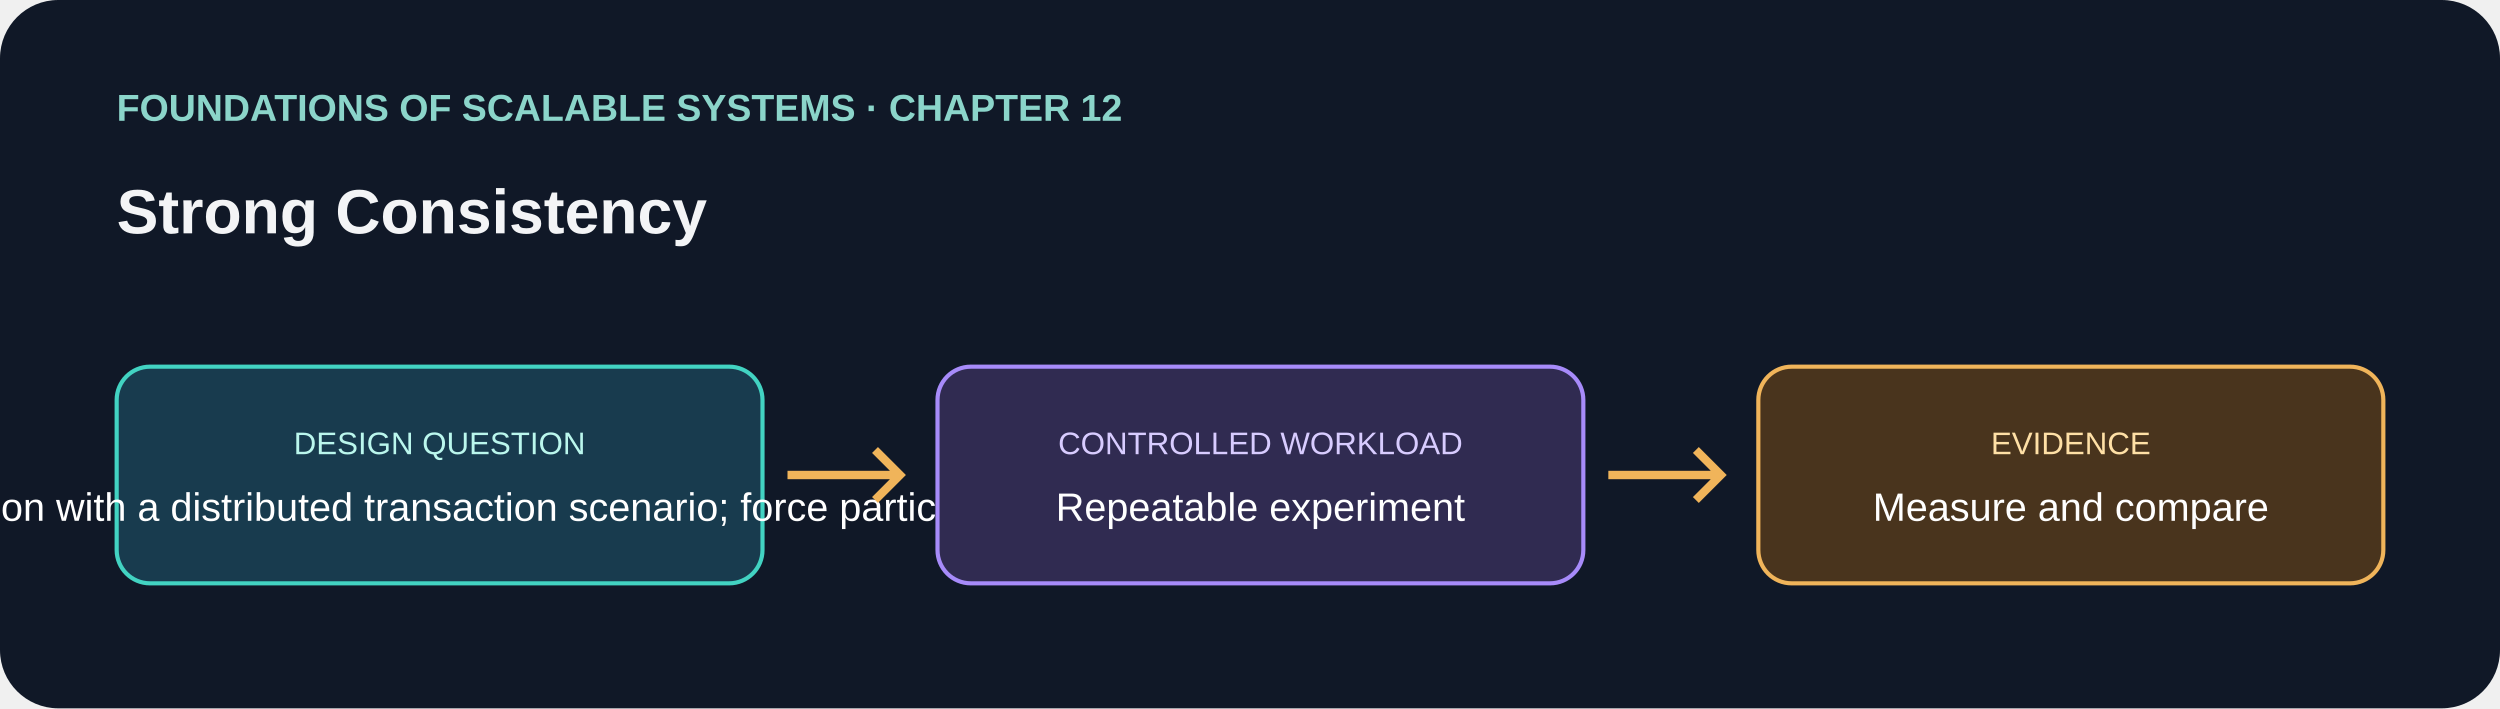
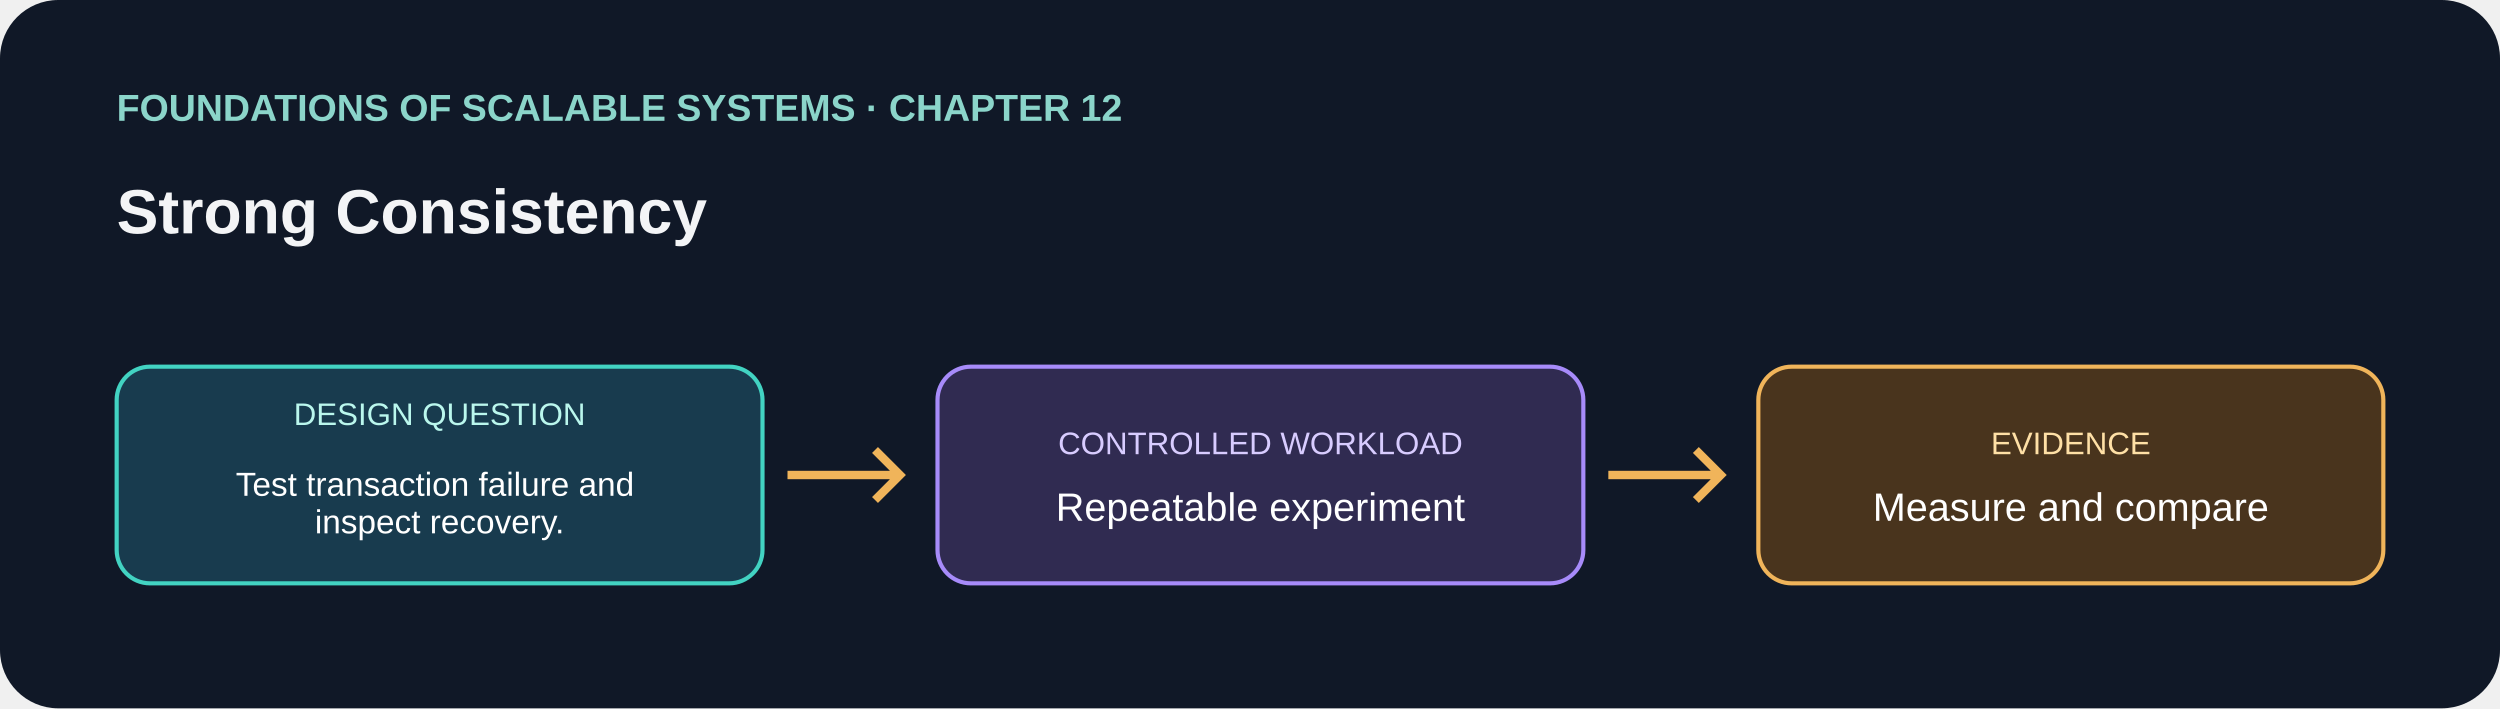
<svg xmlns="http://www.w3.org/2000/svg" width="1200" height="340" viewBox="0 0 1200 340" role="img" aria-labelledby="t d">
  <rect width="1200" height="340" rx="28" fill="#101827" />
  <text x="56" y="58" fill="#8bd5ca" font-family="Segoe UI,Arial,sans-serif" font-size="18" font-weight="700">FOUNDATIONS OF SCALABLE SYSTEMS · CHAPTER 12</text>
  <text x="56" y="112" fill="#f3f4f6" font-family="Segoe UI,Arial,sans-serif" font-size="30" font-weight="700">Strong Consistency</text>
  <g font-family="Segoe UI,Arial,sans-serif" text-anchor="middle">
    <rect x="56" y="176" width="310" height="104" rx="16" fill="#183b4e" stroke="#42d3c2" stroke-width="2" />
-     <text x="211" y="218" fill="#baf7ed" font-size="15">DESIGN QUESTION</text>
-     <text x="211" y="250" fill="#ffffff" font-size="19">Compare a single-database transaction with a distributed transaction scenario; force participant failure and inspect recovery.</text>
+     <text x="211" y="204" fill="#baf7ed" font-size="15">DESIGN QUESTION</text>
+     <text x="211" y="238" fill="#ffffff" font-size="16">
+       <tspan x="211" dy="0">Test transaction failure and</tspan>
+       <tspan x="211" dy="18">inspect recovery.</tspan>
+     </text>
    <path d="M378 228h54m-12-12 12 12-12 12" fill="none" stroke="#f0b45a" stroke-width="4" />
    <rect x="450" y="176" width="310" height="104" rx="16" fill="#302b51" stroke="#a78bfa" stroke-width="2" />
    <text x="605" y="218" fill="#d8ccff" font-size="15">CONTROLLED WORKLOAD</text>
    <text x="605" y="250" fill="#ffffff" font-size="19">Repeatable experiment</text>
    <path d="M772 228h54m-12-12 12 12-12 12" fill="none" stroke="#f0b45a" stroke-width="4" />
    <rect x="844" y="176" width="300" height="104" rx="16" fill="#49341d" stroke="#f0b45a" stroke-width="2" />
    <text x="994" y="218" fill="#ffe0a6" font-size="15">EVIDENCE</text>
    <text x="994" y="250" fill="#ffffff" font-size="19">Measure and compare</text>
  </g>
</svg>
